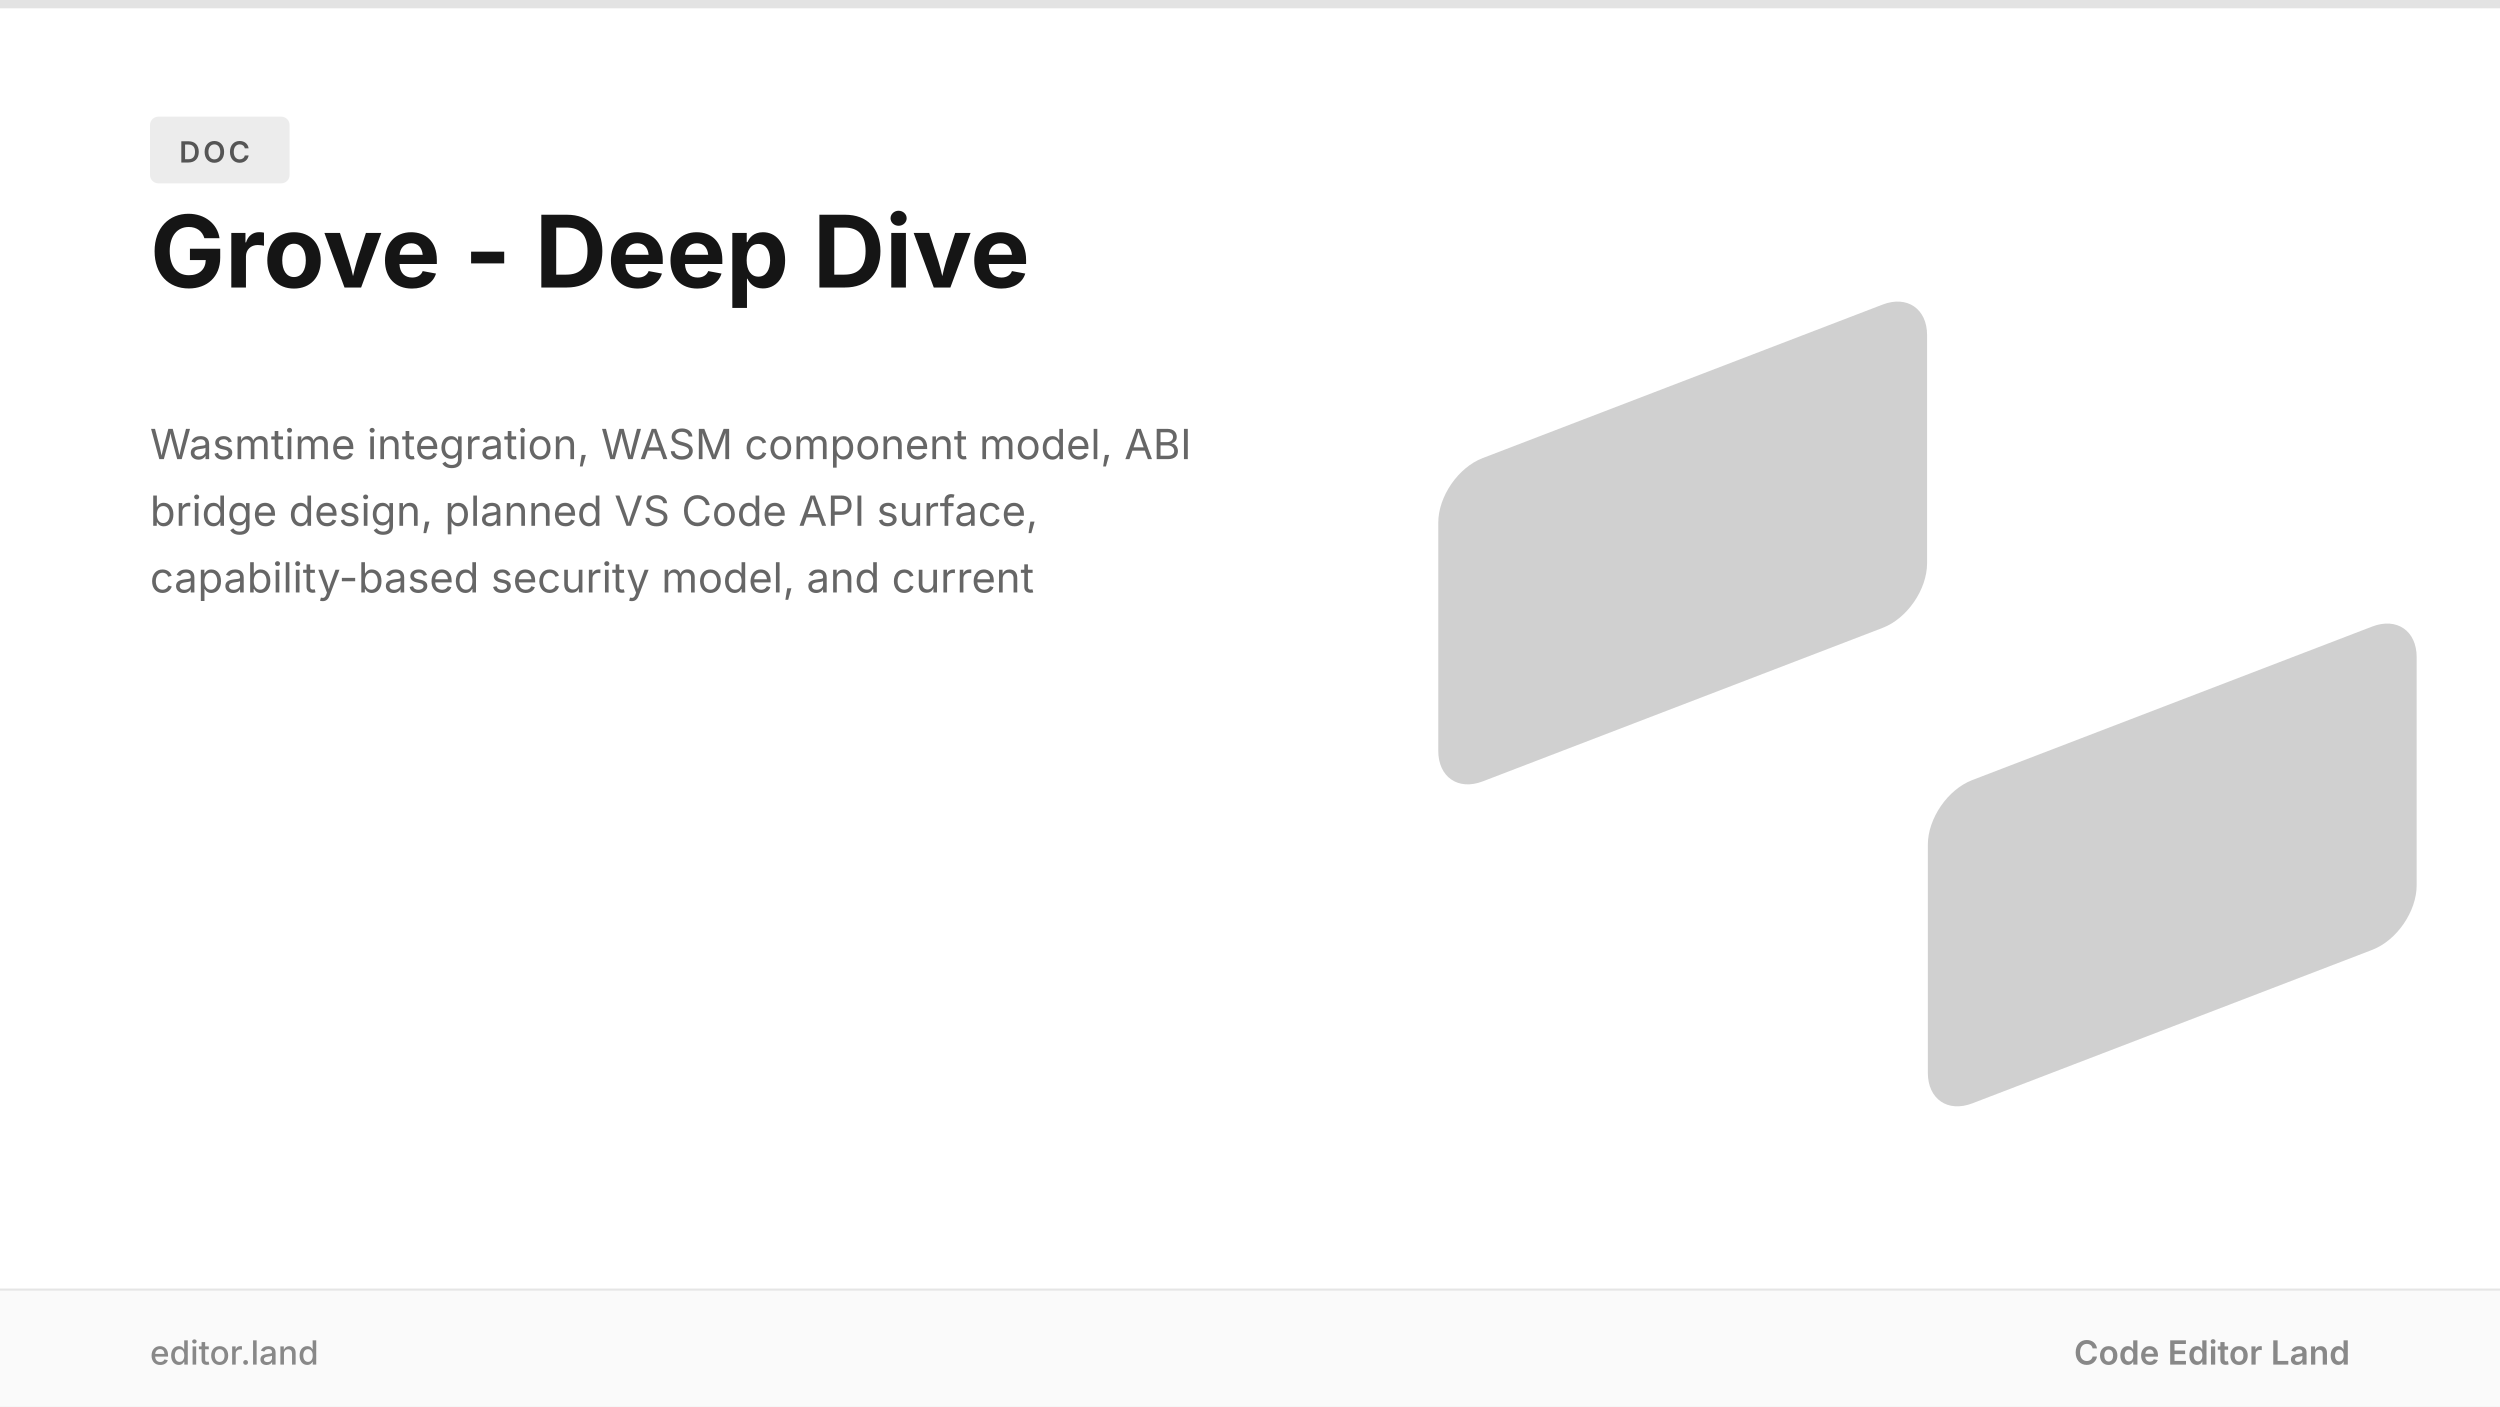
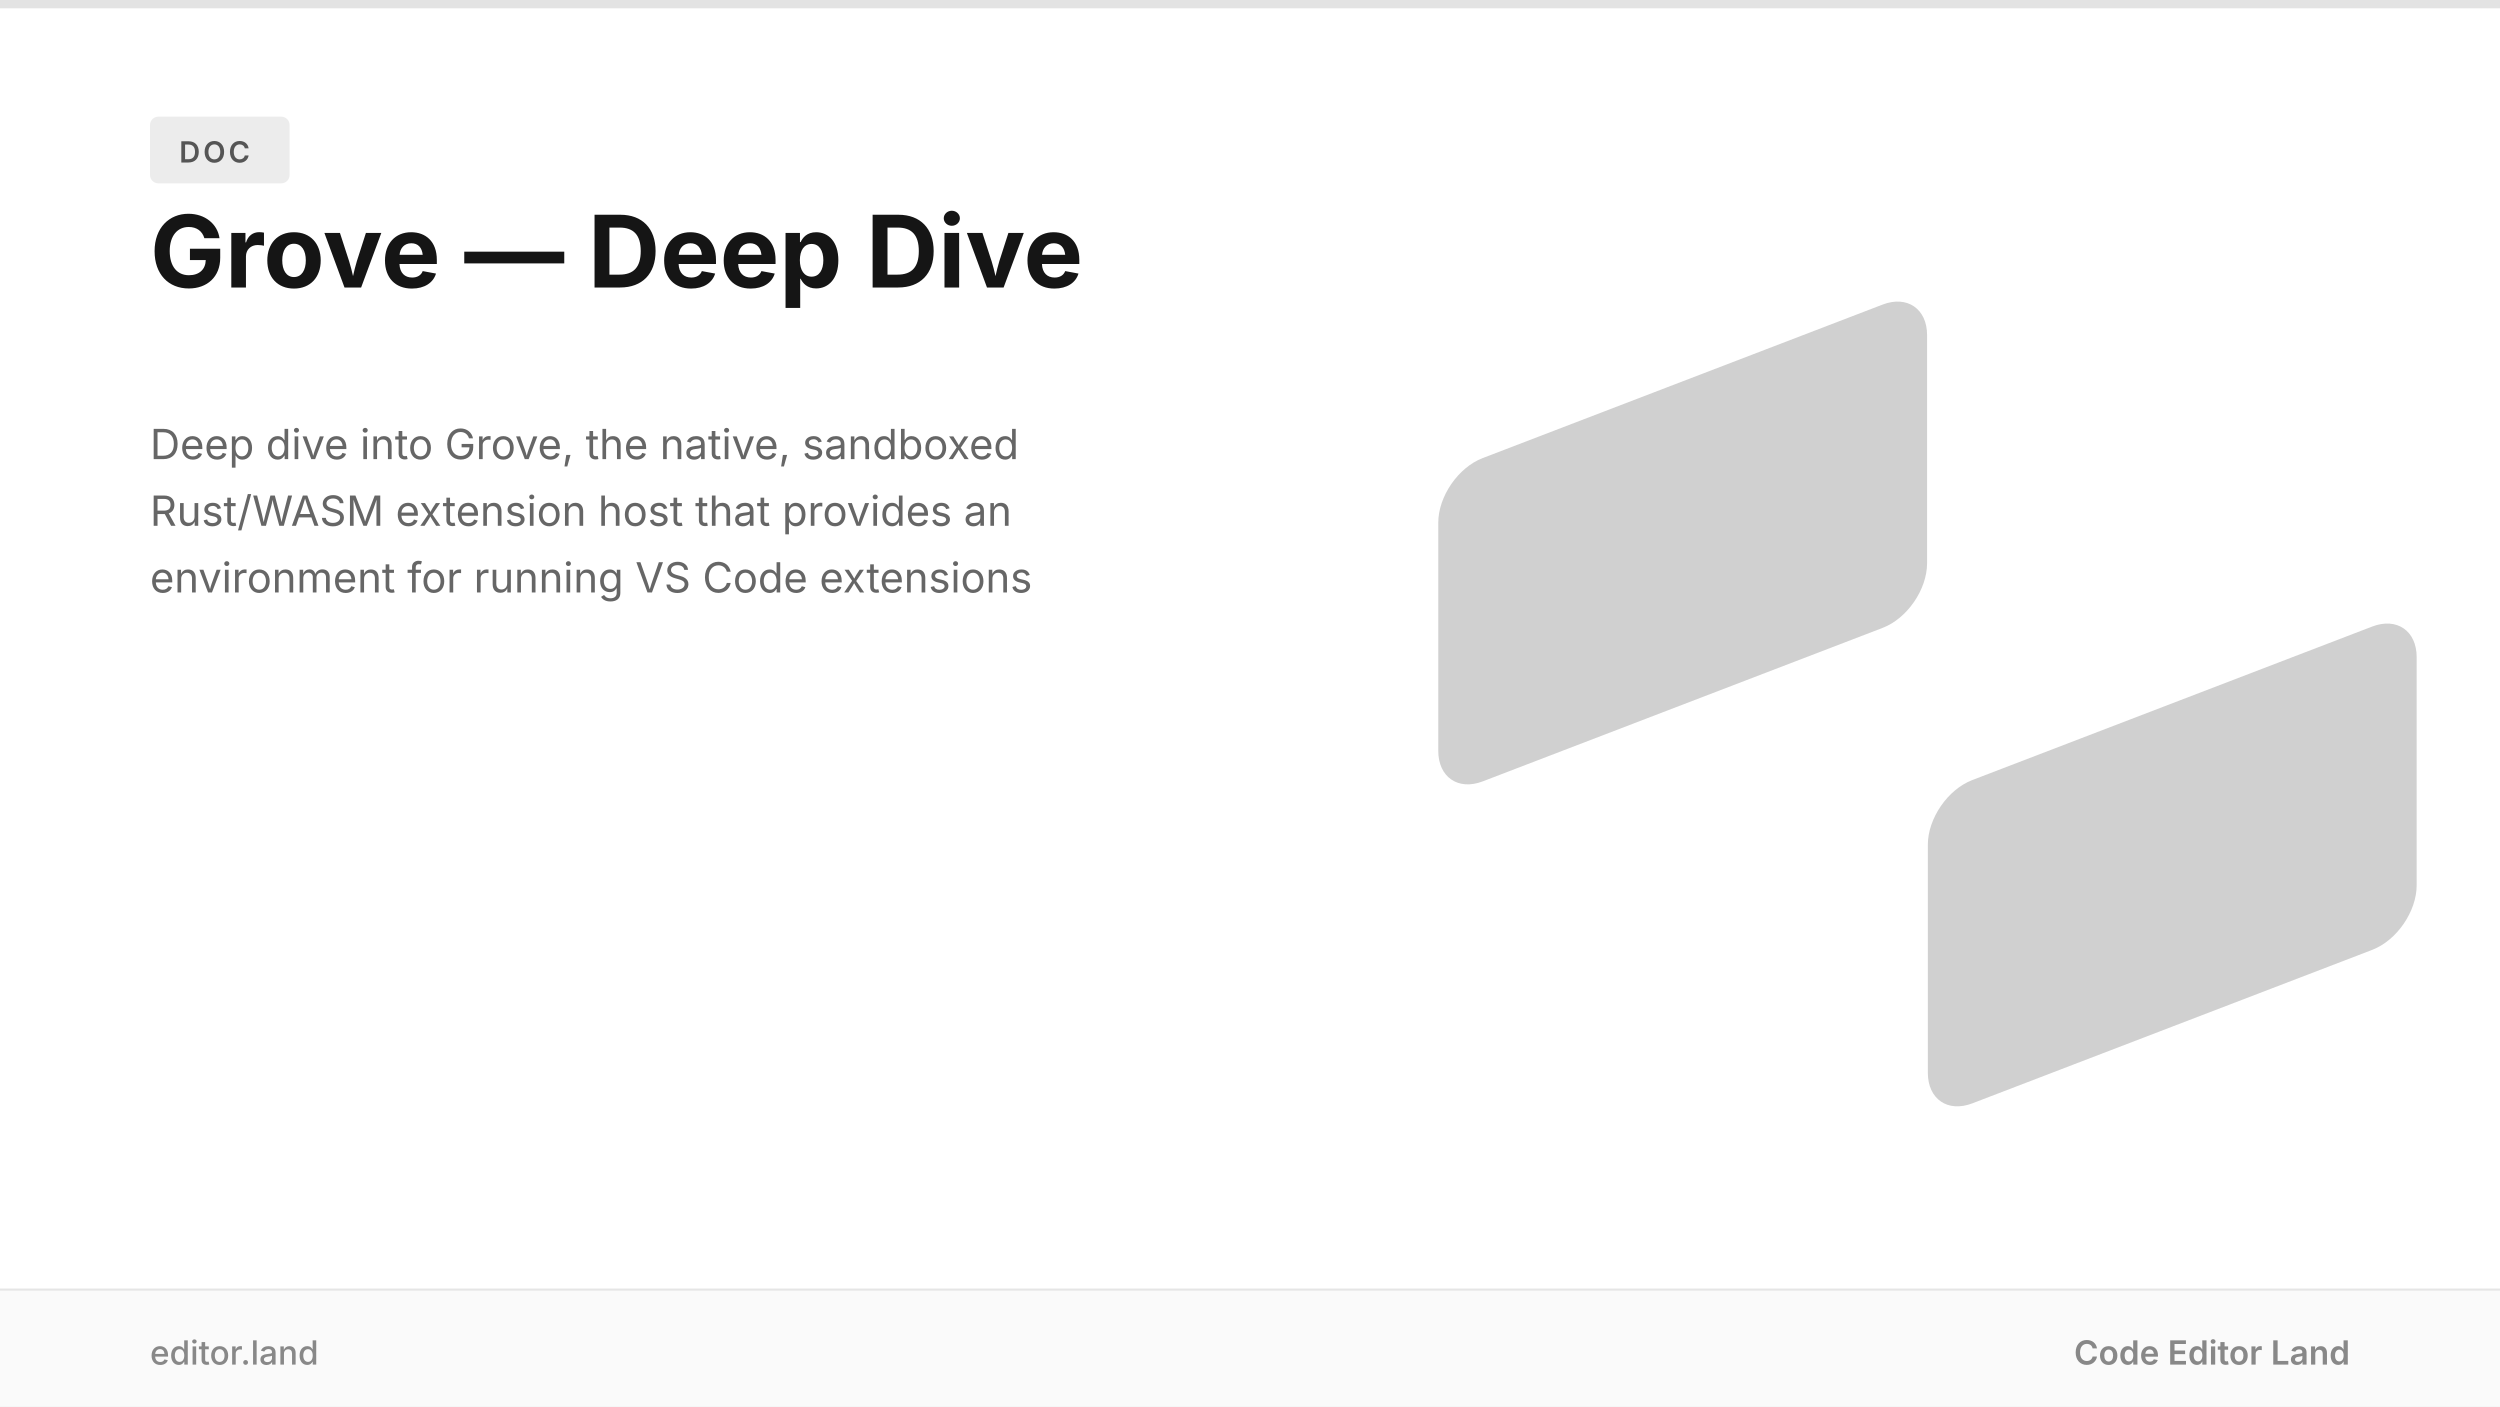
<svg xmlns="http://www.w3.org/2000/svg" width="1200" height="675" viewBox="0 0 1200 675">
  <path fill="#fff" d="M0 0h1200v675H0z" />
  <path fill="#151515" fill-opacity=".12" d="M0 0h1200v4H0z" />
  <rect width="1005.28" height="620.771" fill="#151515" fill-opacity=".2" rx="91.389" transform="matrix(-.2334 .08959 0 .25 925 138)" />
  <rect width="1005.28" height="620.771" fill="#151515" fill-opacity=".2" rx="91.389" transform="matrix(-.2334 .08959 0 .25 1160 292.55)" />
  <rect width="67" height="32" x="72" y="56" fill="#151515" fill-opacity=".08" rx="4" />
  <text x="86" y="78" fill="#555" font-family="system-ui, -apple-system, 'Segoe UI', sans-serif" font-size="14" font-weight="600" letter-spacing=".1em">DOC</text>
-   <text x="72" y="138" fill="#151515" font-family="system-ui, -apple-system, 'Segoe UI', sans-serif" font-size="48" font-weight="700">Grove - Deep Dive</text>
-   <text x="72" y="220.4" fill="#666" font-family="system-ui, -apple-system, 'Segoe UI', sans-serif" font-size="20" font-weight="400">Wasmtime integration, WASM component model, ABI</text>
-   <text x="72" y="252.4" fill="#666" font-family="system-ui, -apple-system, 'Segoe UI', sans-serif" font-size="20" font-weight="400">bridge design, planned VS Code API surface,</text>
-   <text x="72" y="284.4" fill="#666" font-family="system-ui, -apple-system, 'Segoe UI', sans-serif" font-size="20" font-weight="400">capability-based security model, and current</text>
+   <text x="72" y="138" fill="#151515" font-family="system-ui, -apple-system, 'Segoe UI', sans-serif" font-size="48" font-weight="700">Grove — Deep Dive</text>
+   <text x="72" y="220.4" fill="#666" font-family="system-ui, -apple-system, 'Segoe UI', sans-serif" font-size="20" font-weight="400">Deep dive into Grove, the native, sandboxed</text>
+   <text x="72" y="252.4" fill="#666" font-family="system-ui, -apple-system, 'Segoe UI', sans-serif" font-size="20" font-weight="400">Rust/WASM extension host that provides an</text>
+   <text x="72" y="284.4" fill="#666" font-family="system-ui, -apple-system, 'Segoe UI', sans-serif" font-size="20" font-weight="400">environment for running VS Code extensions</text>
  <path fill="#fafafa" d="M0 619h1200v56H0z" />
  <path stroke="#e5e5e5" d="M0 619h1200" />
  <text x="72" y="655" fill="#888" font-family="system-ui, -apple-system, 'Segoe UI', sans-serif" font-size="16" font-weight="500">editor.land</text>
  <text x="1128" y="655" fill="#888" font-family="system-ui, -apple-system, 'Segoe UI', sans-serif" font-size="16" font-weight="600" text-anchor="end">Code Editor Land</text>
</svg>
